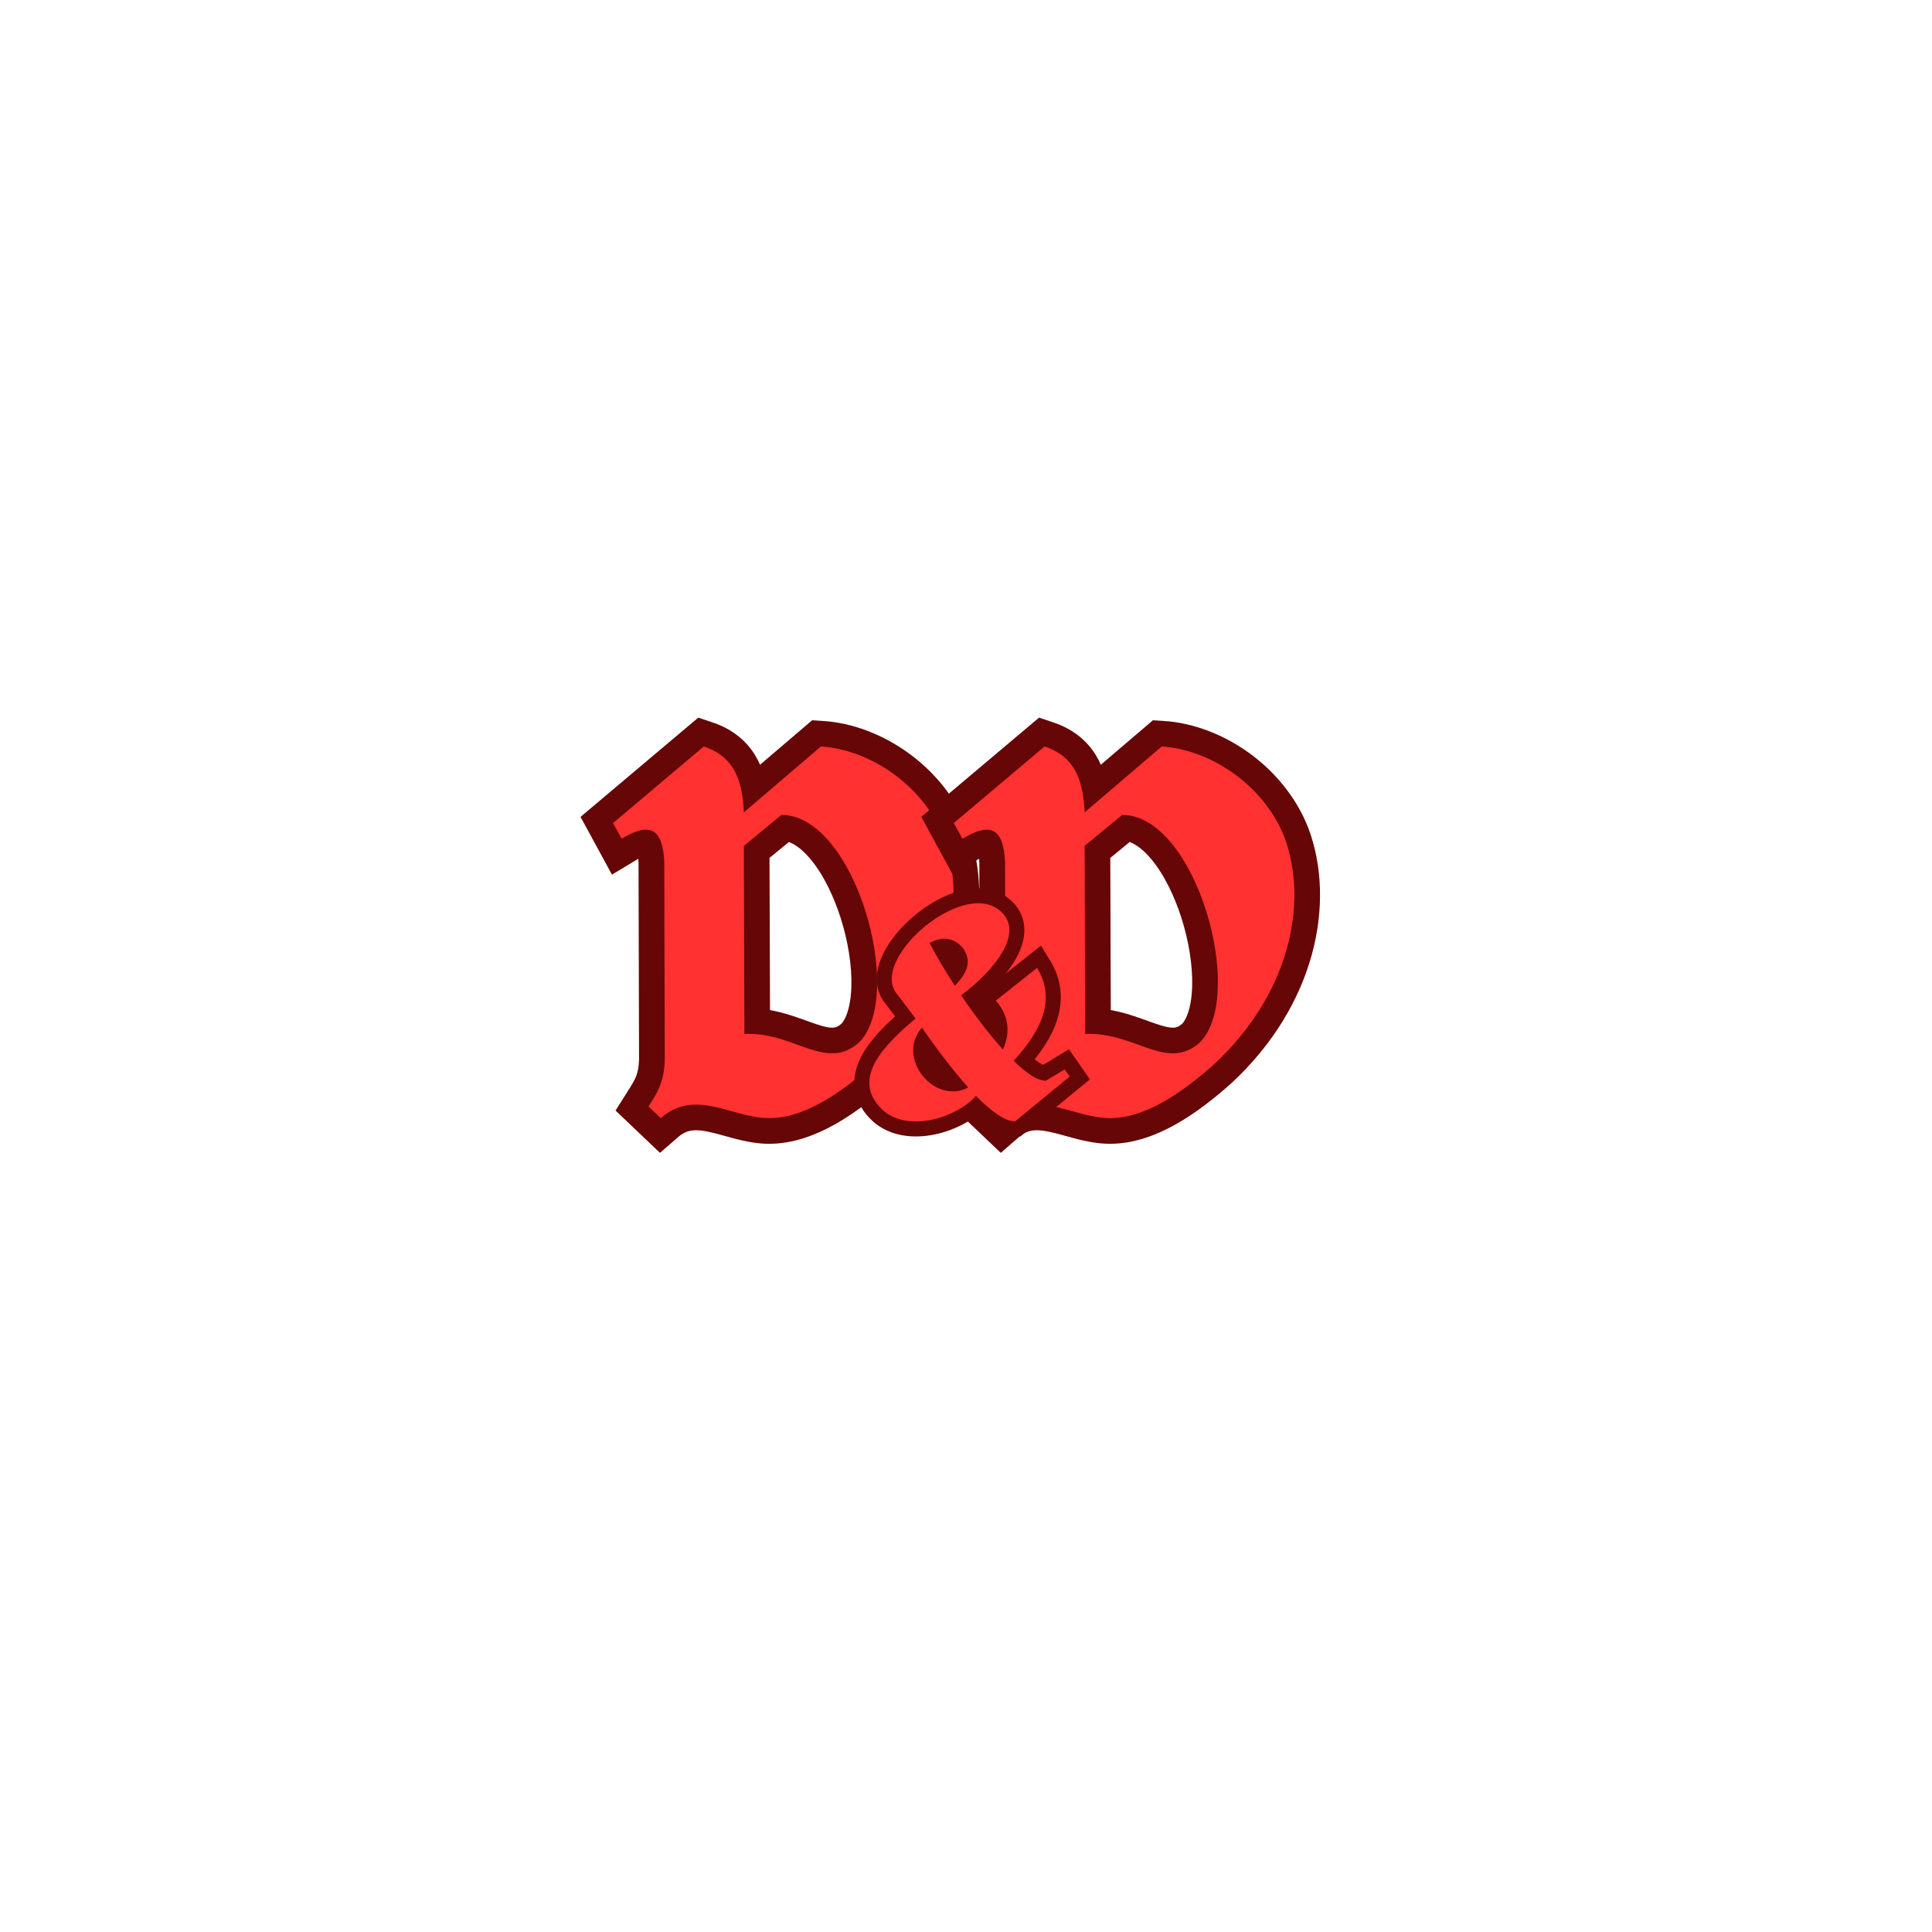
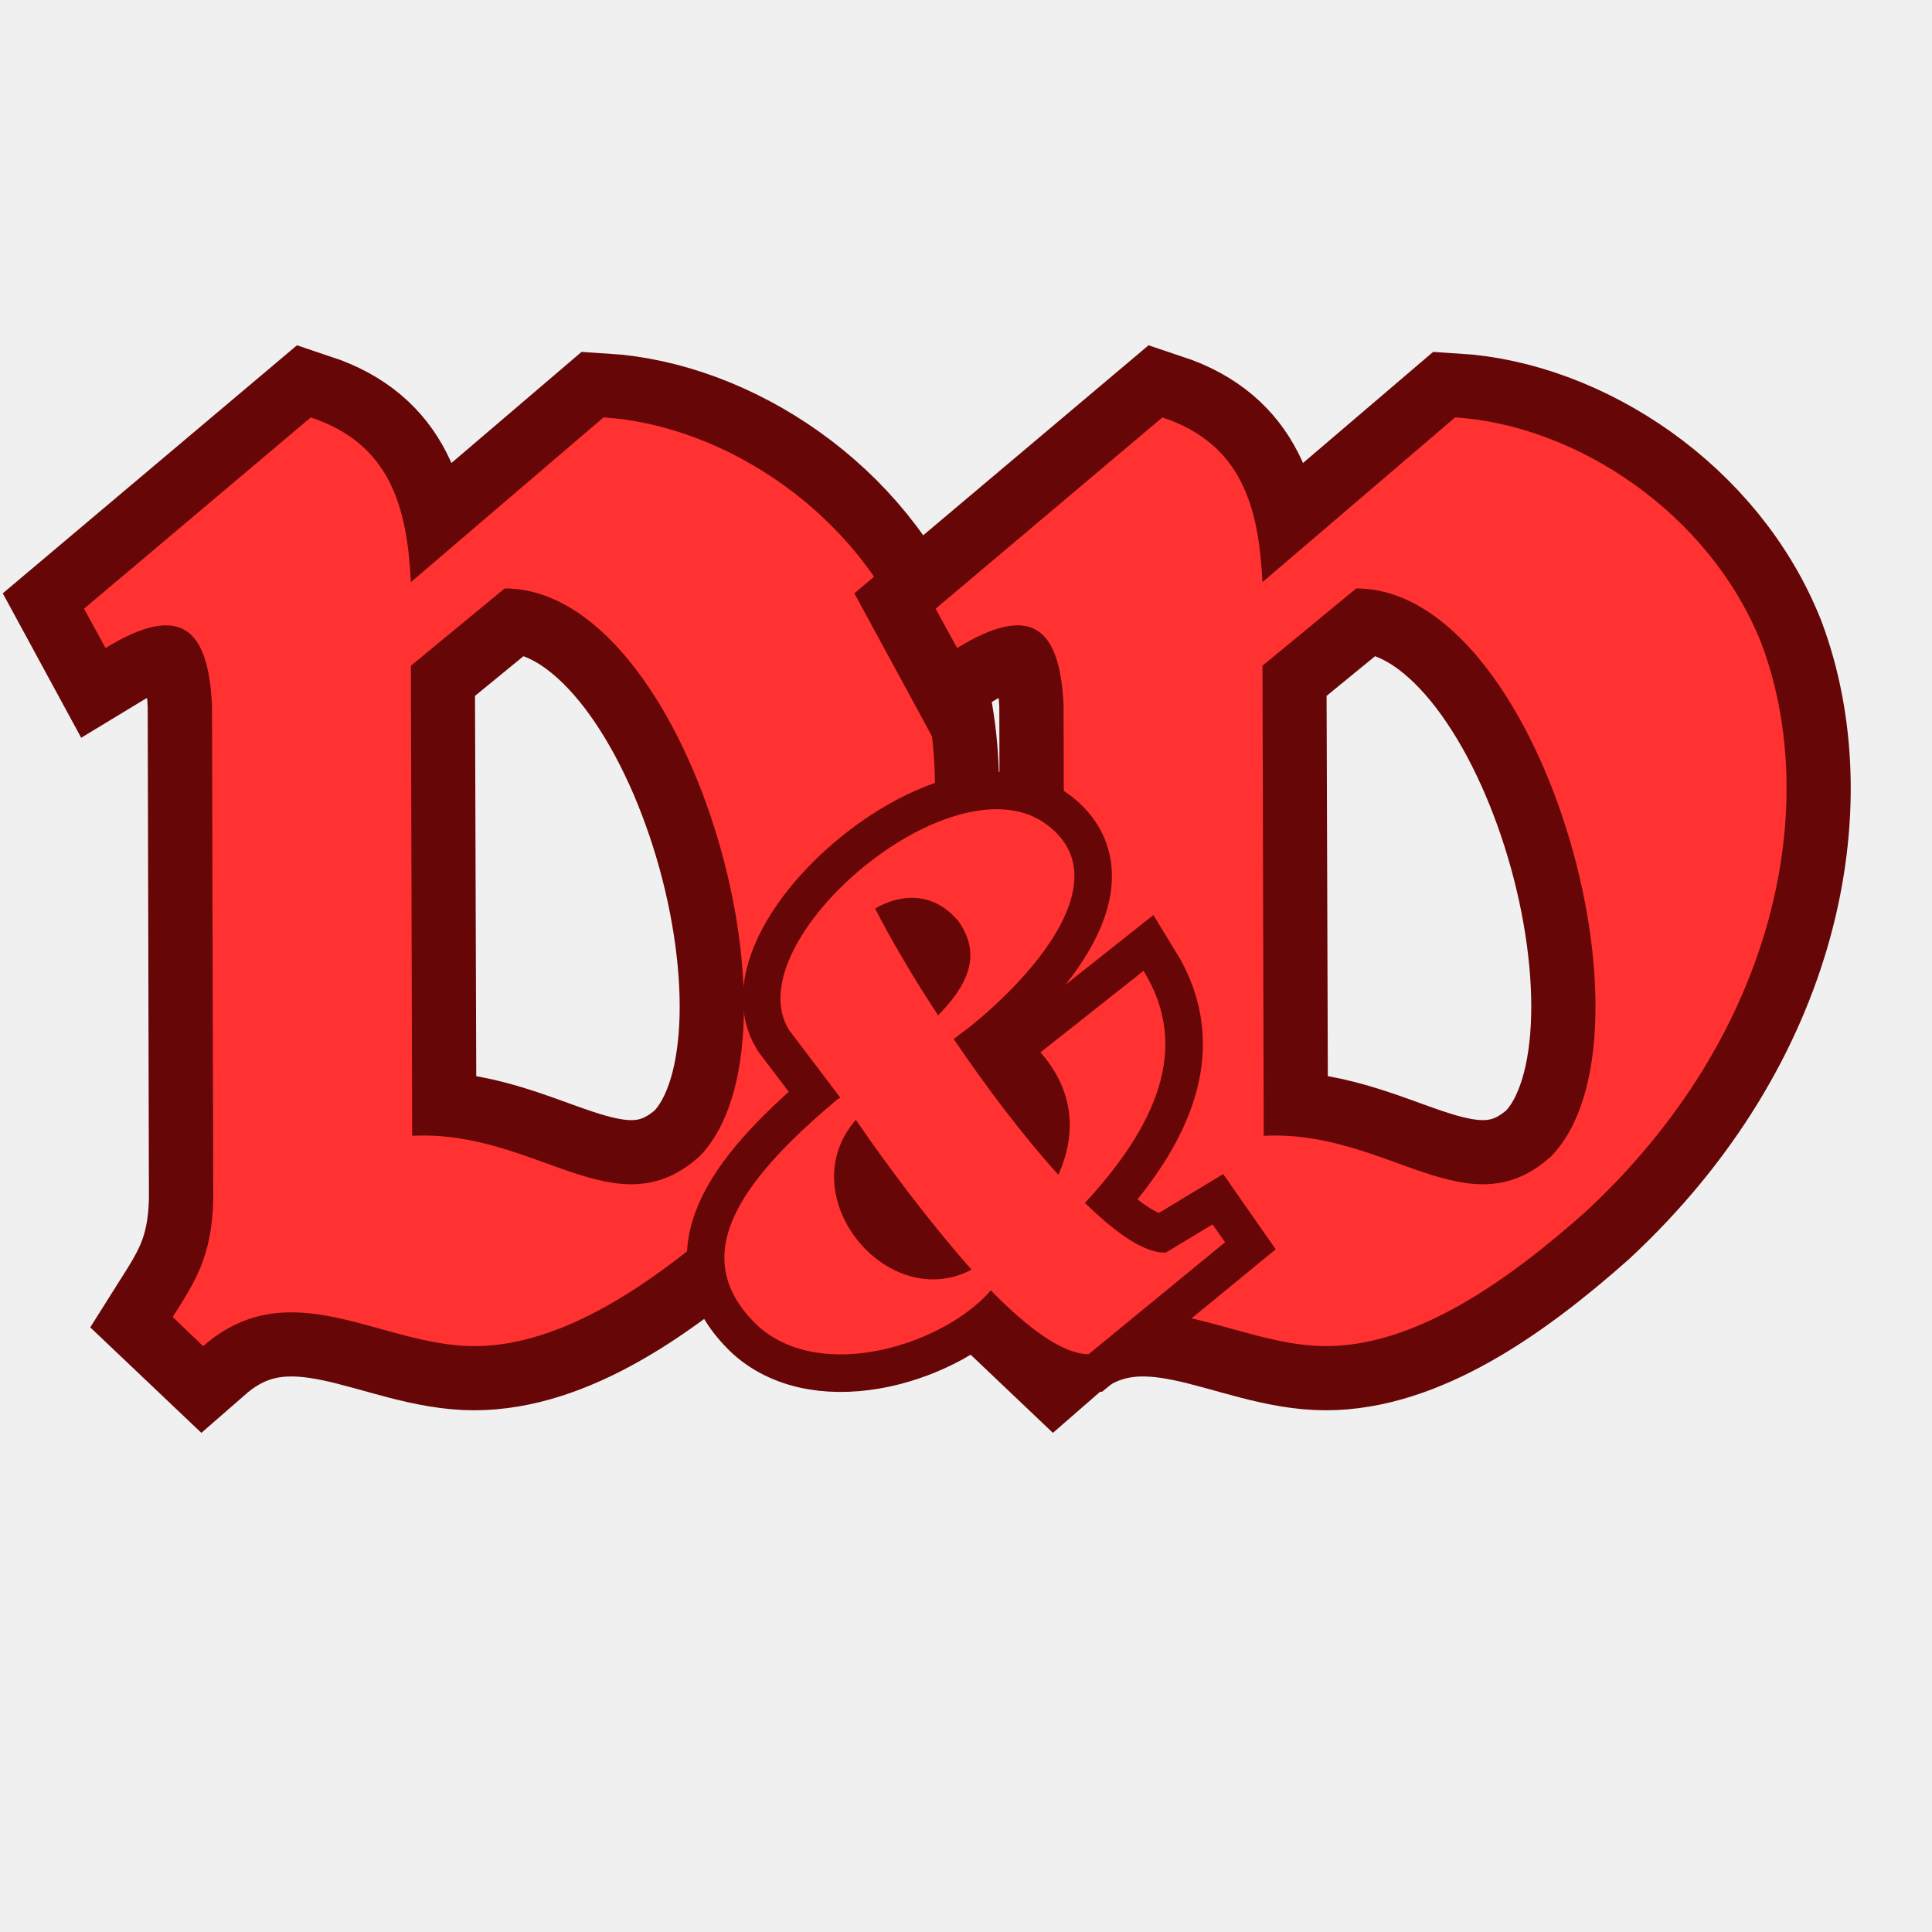
<svg xmlns="http://www.w3.org/2000/svg" width="500" zoomAndPan="magnify" viewBox="0 0 375 375" height="500" preserveAspectRatio="xMidYMid meet" version="1.0">
  <defs>
    <g />
  </defs>
-   <rect x="-37.5" width="450" fill="#ffffff" y="-37.5" height="450" fill-opacity="1" />
-   <rect x="-37.5" width="450" fill="#ffffff" y="-37.5" height="450" fill-opacity="1" />
-   <rect x="-37.5" width="450" fill="#ffffff" y="-37.5" height="450" fill-opacity="1" />
-   <path stroke-linecap="butt" transform="matrix(1.845363, 0, 0, 1.845363, 121.3553, 119.2216)" fill="none" stroke-linejoin="miter" d="M 33.488 23.457 C 31.301 17.911 25.649 14.225 20.584 13.914 L 12.472 20.84 C 12.318 17.691 11.628 15.034 8.268 13.914 L -1.276 21.96 L -0.377 23.613 C 2.773 21.7 3.946 22.767 4.1 26.01 L 4.153 46.816 C 4.1 49.263 3.359 50.332 2.447 51.775 L 3.736 53.001 C 7.409 49.798 11.198 53.001 15.142 53.001 C 18.88 53.001 22.72 50.332 26.079 47.349 C 34.191 39.824 36 30.175 33.488 23.457 Z M 24.633 45.006 C 21.119 48.196 17.76 43.886 12.538 44.146 L 12.472 24.356 L 16.431 21.113 C 24.153 21.113 29.491 39.993 24.633 45.006 Z M 24.633 45.006 " stroke="#660606" stroke-width="5.4" stroke-opacity="1" stroke-miterlimit="4" />
+   <path stroke-linecap="butt" transform="matrix(4.611469, 0, 0, 4.611469, 22.20766, 16.87564)" fill="none" stroke-linejoin="miter" d="M 33.487 23.458 C 31.3 17.911 25.649 14.226 20.585 13.914 L 12.473 20.84 C 12.317 17.689 11.627 15.034 8.267 13.914 L -1.276 21.96 L -0.378 23.614 C 2.773 21.7 3.945 22.767 4.101 26.009 L 4.153 46.816 C 4.101 49.263 3.359 50.331 2.448 51.776 L 3.737 53 C 7.408 49.797 11.197 53 15.142 53 C 18.879 53 22.72 50.331 26.079 47.35 C 34.19 39.824 36 30.176 33.487 23.458 Z M 24.634 45.006 C 21.118 48.196 17.76 43.886 12.538 44.147 L 12.473 24.356 L 16.431 21.114 C 24.152 21.114 29.491 39.993 24.634 45.006 Z M 24.634 45.006 " stroke="#660606" stroke-width="5.4" stroke-opacity="1" stroke-miterlimit="4" />
  <g fill="#ff3131" fill-opacity="1">
-     <g transform="translate(121.3553, 217.0258)">
+     <g transform="translate(22.20766, 261.2835)">
      <g>
-         <path d="M 61.805 -54.52 C 57.77 -64.758 47.336 -71.547 37.988 -72.137 L 23.027 -59.344 C 22.734 -65.148 21.453 -70.07 15.254 -72.137 L -2.363 -57.277 L -0.688 -54.227 C 5.117 -57.77 7.281 -55.801 7.578 -49.797 L 7.676 -11.414 C 7.578 -6.891 6.199 -4.922 4.527 -2.262 L 6.891 0 C 13.68 -5.906 20.668 0 27.949 0 C 34.84 0 41.926 -4.922 48.125 -10.434 C 63.082 -24.309 66.43 -42.121 61.805 -54.52 Z M 45.469 -14.762 C 38.973 -8.855 32.773 -16.828 23.129 -16.336 L 23.027 -52.848 L 30.312 -58.852 C 44.582 -58.852 54.422 -24.012 45.469 -14.762 Z M 45.469 -14.762 " />
+         <path d="M 154.445 -136.246 C 144.359 -161.82 118.293 -178.789 94.93 -180.266 L 57.547 -148.297 C 56.809 -162.805 53.613 -175.102 38.117 -180.266 L -5.902 -143.133 L -1.723 -135.508 C 12.789 -144.359 18.199 -139.441 18.938 -124.441 L 19.184 -28.527 C 18.938 -17.215 15.492 -12.297 11.312 -5.656 L 17.215 0 C 34.184 -14.754 51.645 0 69.844 0 C 87.059 0 104.766 -12.297 120.258 -26.07 C 157.641 -60.746 166.004 -105.258 154.445 -136.246 Z M 113.621 -36.891 C 97.387 -22.133 81.895 -42.055 57.793 -40.824 L 57.547 -132.062 L 75.746 -147.066 C 111.406 -147.066 136 -60.008 113.621 -36.891 Z M 113.621 -36.891 " />
      </g>
    </g>
  </g>
-   <path stroke-linecap="butt" transform="matrix(1.845363, 0, 0, 1.845363, 187.5, 119.2216)" fill="none" stroke-linejoin="miter" d="M 33.488 23.457 C 31.301 17.911 25.649 14.225 20.584 13.914 L 12.472 20.84 C 12.318 17.691 11.628 15.034 8.268 13.914 L -1.276 21.96 L -0.377 23.613 C 2.773 21.7 3.946 22.767 4.102 26.01 L 4.153 46.816 C 4.102 49.263 3.359 50.332 2.447 51.775 L 3.736 53.001 C 7.409 49.798 11.198 53.001 15.141 53.001 C 18.88 53.001 22.72 50.332 26.079 47.349 C 34.19 39.824 36 30.175 33.488 23.457 Z M 24.633 45.006 C 21.119 48.196 17.76 43.886 12.538 44.146 L 12.472 24.356 L 16.431 21.113 C 24.153 21.113 29.491 39.993 24.633 45.006 Z M 24.633 45.006 " stroke="#660606" stroke-width="5.4" stroke-opacity="1" stroke-miterlimit="4" />
+   <path stroke-linecap="butt" transform="matrix(4.611469, 0, 0, 4.611469, 187.5, 16.87564)" fill="none" stroke-linejoin="miter" d="M 33.487 23.458 C 31.3 17.911 25.649 14.226 20.585 13.914 L 12.473 20.84 C 12.317 17.689 11.627 15.034 8.267 13.914 L -1.276 21.96 L -0.378 23.614 C 2.773 21.7 3.945 22.767 4.102 26.009 L 4.153 46.816 C 4.102 49.263 3.359 50.331 2.448 51.776 L 3.736 53 C 7.409 49.797 11.197 53 15.142 53 C 18.879 53 22.72 50.331 26.079 47.35 C 34.19 39.824 36.001 30.176 33.487 23.458 Z M 24.634 45.006 C 21.118 48.196 17.76 43.886 12.538 44.147 L 12.473 24.356 L 16.432 21.114 C 24.152 21.114 29.49 39.993 24.634 45.006 Z M 24.634 45.006 " stroke="#660606" stroke-width="5.4" stroke-opacity="1" stroke-miterlimit="4" />
  <g fill="#ff3131" fill-opacity="1">
-     <g transform="translate(187.5, 217.0258)">
+     <g transform="translate(187.5, 261.2835)">
      <g>
-         <path d="M 61.805 -54.52 C 57.77 -64.758 47.336 -71.547 37.988 -72.137 L 23.027 -59.344 C 22.734 -65.148 21.453 -70.07 15.254 -72.137 L -2.363 -57.277 L -0.688 -54.227 C 5.117 -57.77 7.281 -55.801 7.578 -49.797 L 7.676 -11.414 C 7.578 -6.891 6.199 -4.922 4.527 -2.262 L 6.891 0 C 13.68 -5.906 20.668 0 27.949 0 C 34.84 0 41.926 -4.922 48.125 -10.434 C 63.082 -24.309 66.43 -42.121 61.805 -54.52 Z M 45.469 -14.762 C 38.973 -8.855 32.773 -16.828 23.129 -16.336 L 23.027 -52.848 L 30.312 -58.852 C 44.582 -58.852 54.422 -24.012 45.469 -14.762 Z M 45.469 -14.762 " />
+         <path d="M 154.445 -136.246 C 144.359 -161.82 118.293 -178.789 94.93 -180.266 L 57.547 -148.297 C 56.809 -162.805 53.613 -175.102 38.117 -180.266 L -5.902 -143.133 L -1.723 -135.508 C 12.789 -144.359 18.199 -139.441 18.938 -124.441 L 19.184 -28.527 C 18.938 -17.215 15.492 -12.297 11.312 -5.656 L 17.215 0 C 34.184 -14.754 51.645 0 69.844 0 C 87.059 0 104.766 -12.297 120.258 -26.07 C 157.641 -60.746 166.004 -105.258 154.445 -136.246 Z M 113.621 -36.891 C 97.387 -22.133 81.895 -42.055 57.793 -40.824 L 57.547 -132.062 L 75.746 -147.066 C 111.406 -147.066 136 -60.008 113.621 -36.891 Z M 113.621 -36.891 " />
      </g>
    </g>
  </g>
-   <path stroke-linecap="butt" transform="matrix(1.080008, 0, 0, 1.080008, 165.9842, 160.4112)" fill="none" stroke-linejoin="miter" d="M 37.655 43.666 L 34.295 45.695 C 32.798 45.749 30.765 44.356 28.476 42.114 C 33.59 36.569 36.104 30.97 32.693 25.422 L 25.286 31.296 C 27.629 33.965 27.94 37.05 26.562 40.096 C 24.049 37.325 21.379 33.795 19.036 30.334 L 20.153 29.487 C 24.906 25.697 30.82 18.81 25.807 14.98 C 19.086 9.747 3.255 23.353 7.201 29.694 L 10.883 34.551 C 10.717 34.656 10.612 34.707 10.507 34.811 C 3.411 40.787 -0.155 46.125 4.959 50.968 C 9.596 55.135 18.396 52.259 21.705 48.418 C 24.374 51.138 26.874 53.001 28.747 53.001 L 38.552 44.953 Z M 19.412 21.906 C 21.065 24.304 20.052 26.438 17.915 28.627 C 16.055 25.802 14.504 23.133 13.386 20.944 C 15.625 19.668 17.864 19.993 19.412 21.906 Z M 12.005 36.153 C 14.453 39.72 17.433 43.666 20.323 46.921 C 14.243 50.122 7.252 41.582 12.005 36.153 Z M 12.005 36.153 " stroke="#660606" stroke-width="5.4" stroke-opacity="1" stroke-miterlimit="4" />
+   <path stroke-linecap="butt" transform="matrix(2.698884, 0, 0, 2.698884, 133.7332, 119.8064)" fill="none" stroke-linejoin="miter" d="M 37.653 43.665 L 34.294 45.695 C 32.798 45.747 30.767 44.355 28.474 42.115 C 33.592 36.568 36.105 30.97 32.693 25.424 L 25.284 31.296 C 27.629 33.964 27.942 37.05 26.561 40.097 C 24.048 37.324 21.379 33.795 19.035 30.332 L 20.155 29.486 C 24.908 25.697 30.819 18.809 25.805 14.981 C 19.087 9.747 3.256 23.354 7.2 29.695 L 10.885 34.551 C 10.715 34.655 10.611 34.707 10.507 34.811 C 3.412 40.787 -0.156 46.125 4.961 50.969 C 9.596 55.135 18.398 52.258 21.705 48.416 C 24.374 51.139 26.874 53 28.748 53 L 38.552 44.954 Z M 19.412 21.908 C 21.067 24.303 20.051 26.44 17.916 28.627 C 16.053 25.801 14.504 23.132 13.384 20.944 C 15.625 19.669 17.864 19.995 19.412 21.908 Z M 12.005 36.151 C 14.452 39.719 17.434 43.665 20.324 46.92 C 14.244 50.123 7.252 41.582 12.005 36.151 Z M 12.005 36.151 " stroke="#660606" stroke-width="5.4" stroke-opacity="1" stroke-miterlimit="4" />
  <g fill="#ff3131" fill-opacity="1">
-     <g transform="translate(165.9842, 217.6516)">
+     <g transform="translate(133.7332, 262.8473)">
      <g>
-         <path d="M 40.664 -10.078 L 37.035 -7.891 C 35.422 -7.832 33.234 -9.332 30.758 -11.75 C 36.285 -17.738 38.992 -23.789 35.309 -29.777 L 27.301 -23.441 C 29.836 -20.562 30.18 -17.223 28.684 -13.938 C 25.977 -16.934 23.098 -20.734 20.562 -24.48 L 21.773 -25.398 C 26.898 -29.488 33.289 -36.918 27.875 -41.066 C 20.621 -46.711 3.512 -32.023 7.777 -25.168 L 11.75 -19.93 C 11.578 -19.812 11.461 -19.754 11.348 -19.641 C 3.688 -13.191 -0.172 -7.43 5.355 -2.188 C 10.367 2.305 19.871 -0.805 23.441 -4.953 C 26.32 -2.016 29.027 0 31.043 0 L 41.641 -8.695 Z M 20.965 -33.578 C 22.75 -30.988 21.656 -28.684 19.352 -26.32 C 17.336 -29.375 15.668 -32.254 14.457 -34.617 C 16.875 -35.996 19.297 -35.652 20.965 -33.578 Z M 12.961 -18.199 C 15.609 -14.34 18.836 -10.078 21.945 -6.566 C 15.379 -3.109 7.832 -12.324 12.961 -18.199 Z M 12.961 -18.199 " />
+         <path d="M 101.617 -25.188 L 92.547 -19.719 C 88.52 -19.574 83.047 -23.316 76.859 -29.363 C 90.676 -44.332 97.441 -59.445 88.23 -74.414 L 68.223 -58.582 C 74.555 -51.383 75.422 -43.035 71.68 -34.832 C 64.914 -42.316 57.715 -51.816 51.383 -61.172 L 54.406 -63.473 C 67.215 -73.691 83.191 -92.262 69.664 -102.625 C 51.527 -116.727 8.781 -80.027 19.43 -62.898 L 29.363 -49.801 C 28.93 -49.512 28.641 -49.367 28.355 -49.082 C 9.211 -32.961 -0.434 -18.566 13.387 -5.469 C 25.906 5.758 49.656 -2.016 58.582 -12.379 C 65.777 -5.039 72.543 0 77.578 0 L 104.062 -21.734 Z M 52.391 -83.91 C 56.852 -77.434 54.117 -71.68 48.359 -65.777 C 43.324 -73.406 39.148 -80.602 36.125 -86.504 C 42.172 -89.957 48.219 -89.094 52.391 -83.91 Z M 32.383 -45.48 C 39.004 -35.84 47.066 -25.188 54.84 -16.406 C 38.43 -7.773 19.574 -30.801 32.383 -45.48 Z M 32.383 -45.48 " />
      </g>
    </g>
  </g>
</svg>
